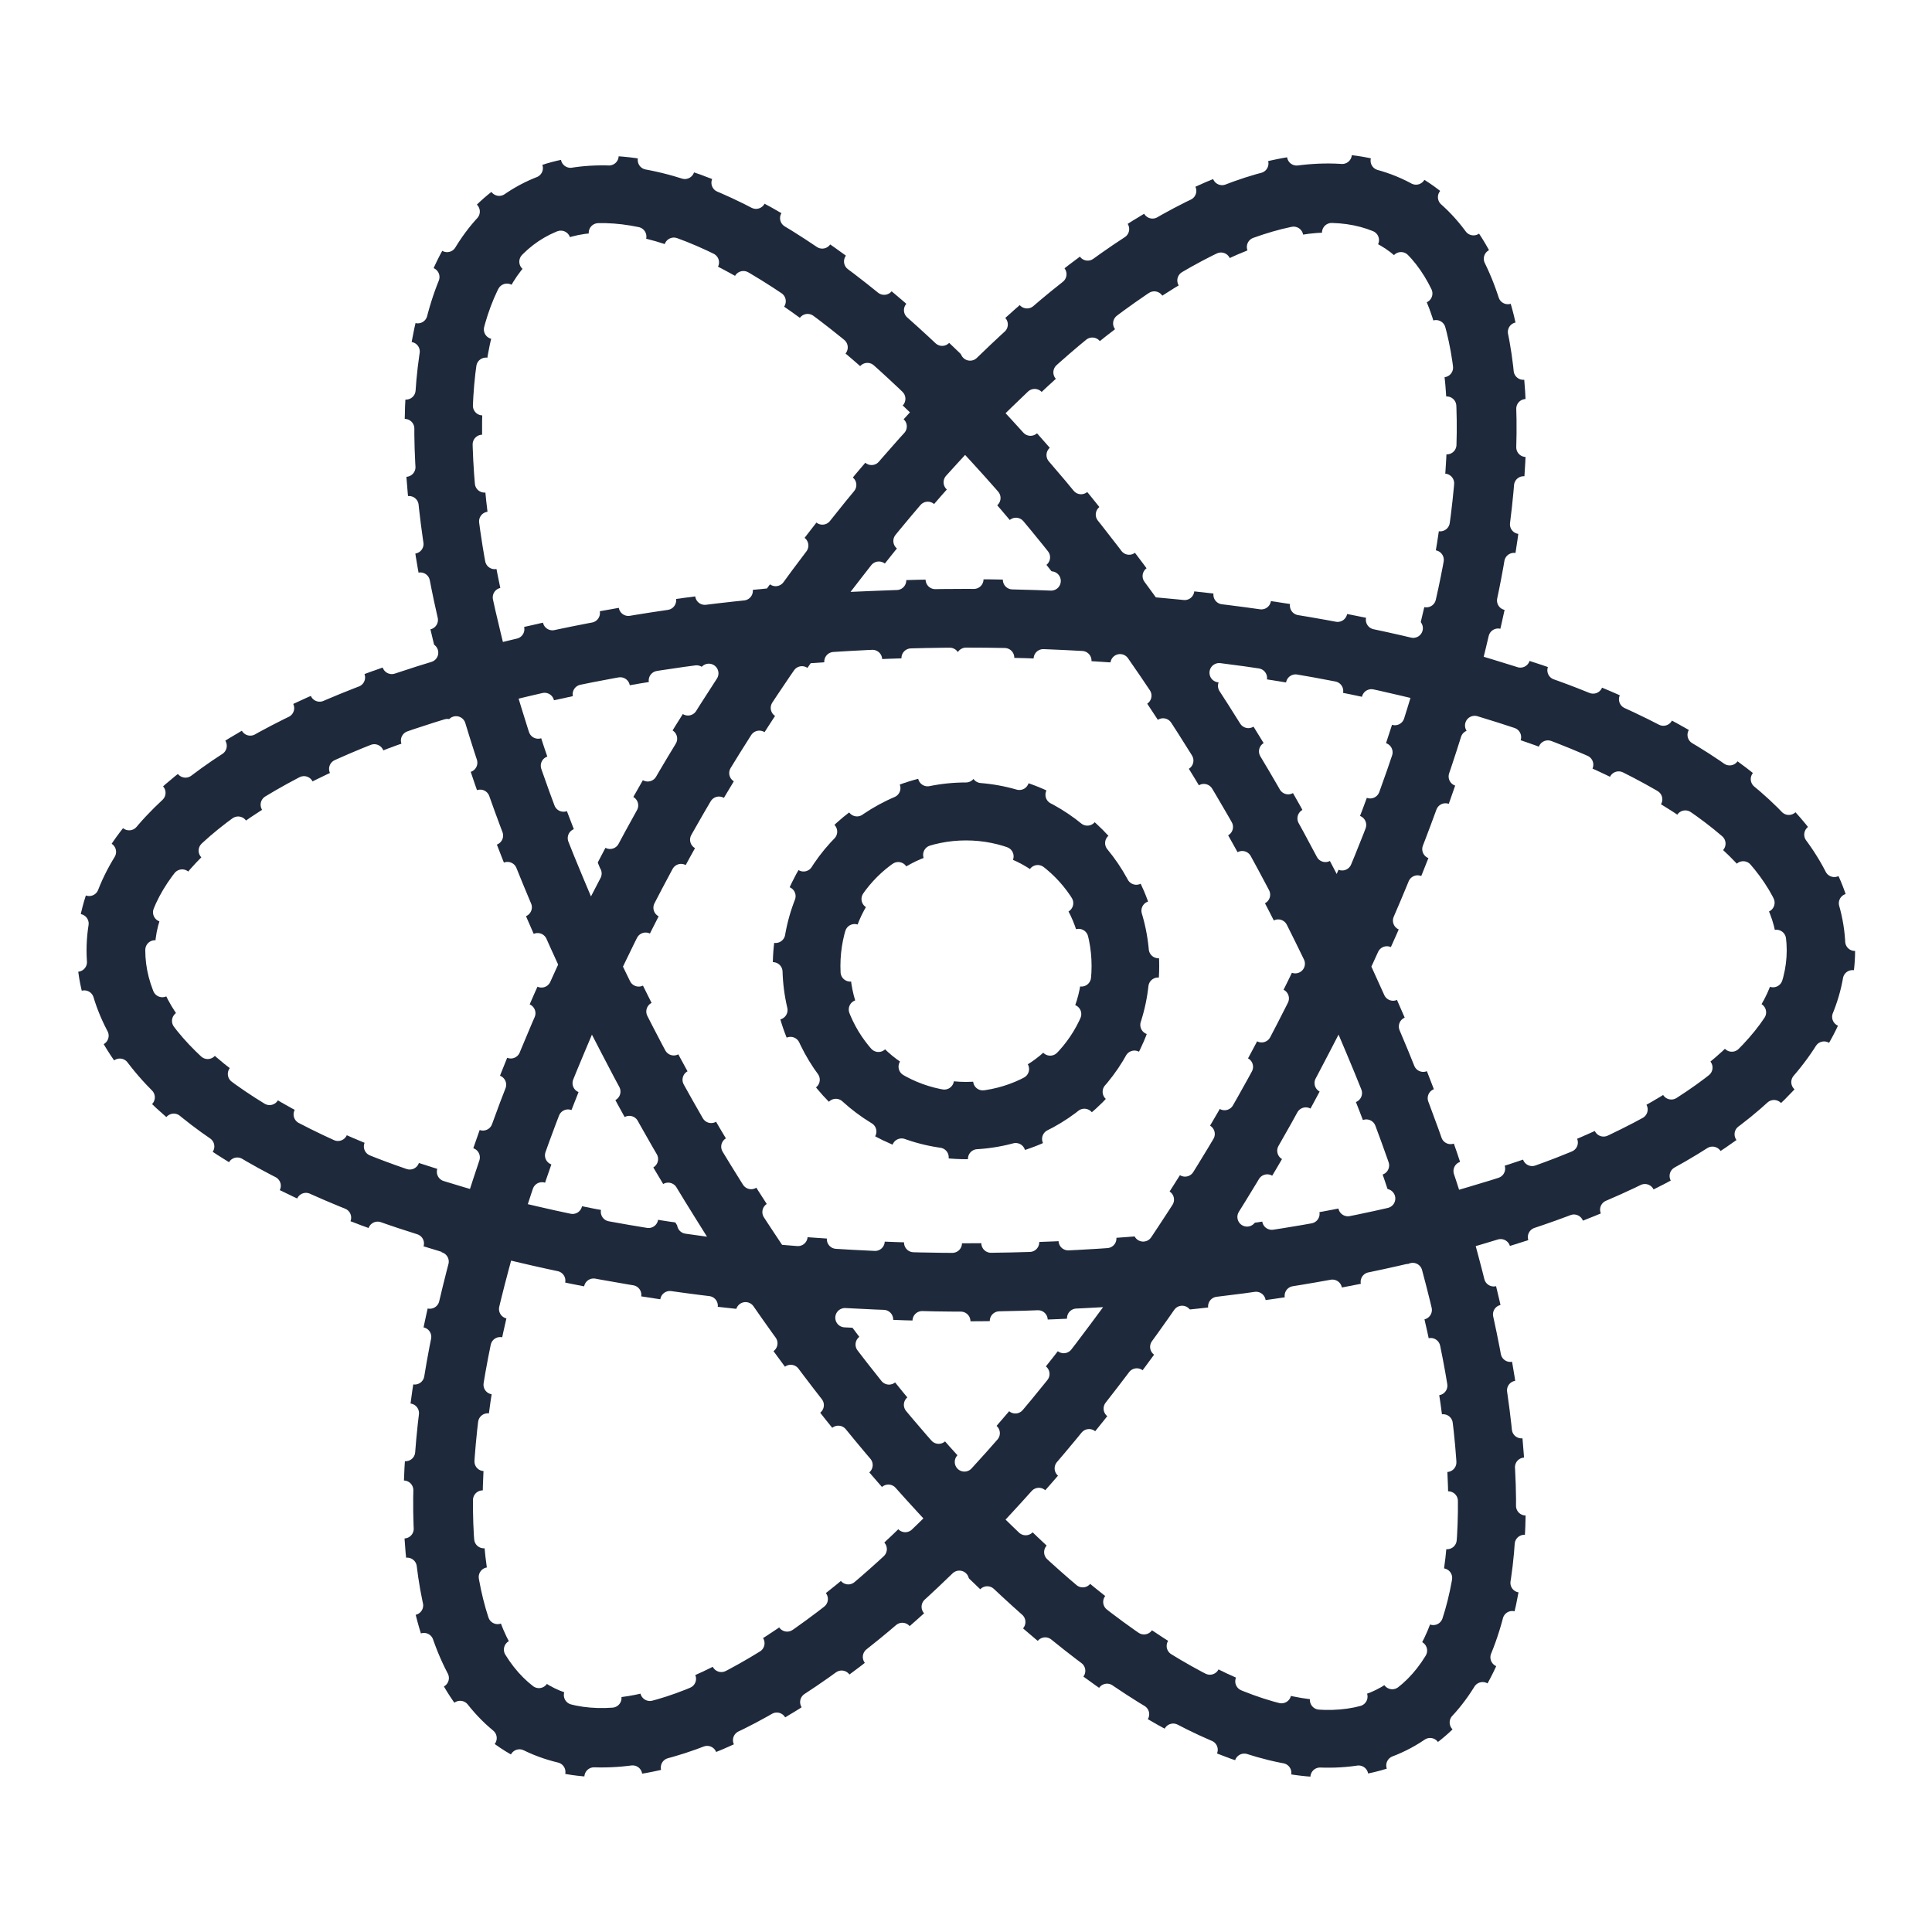
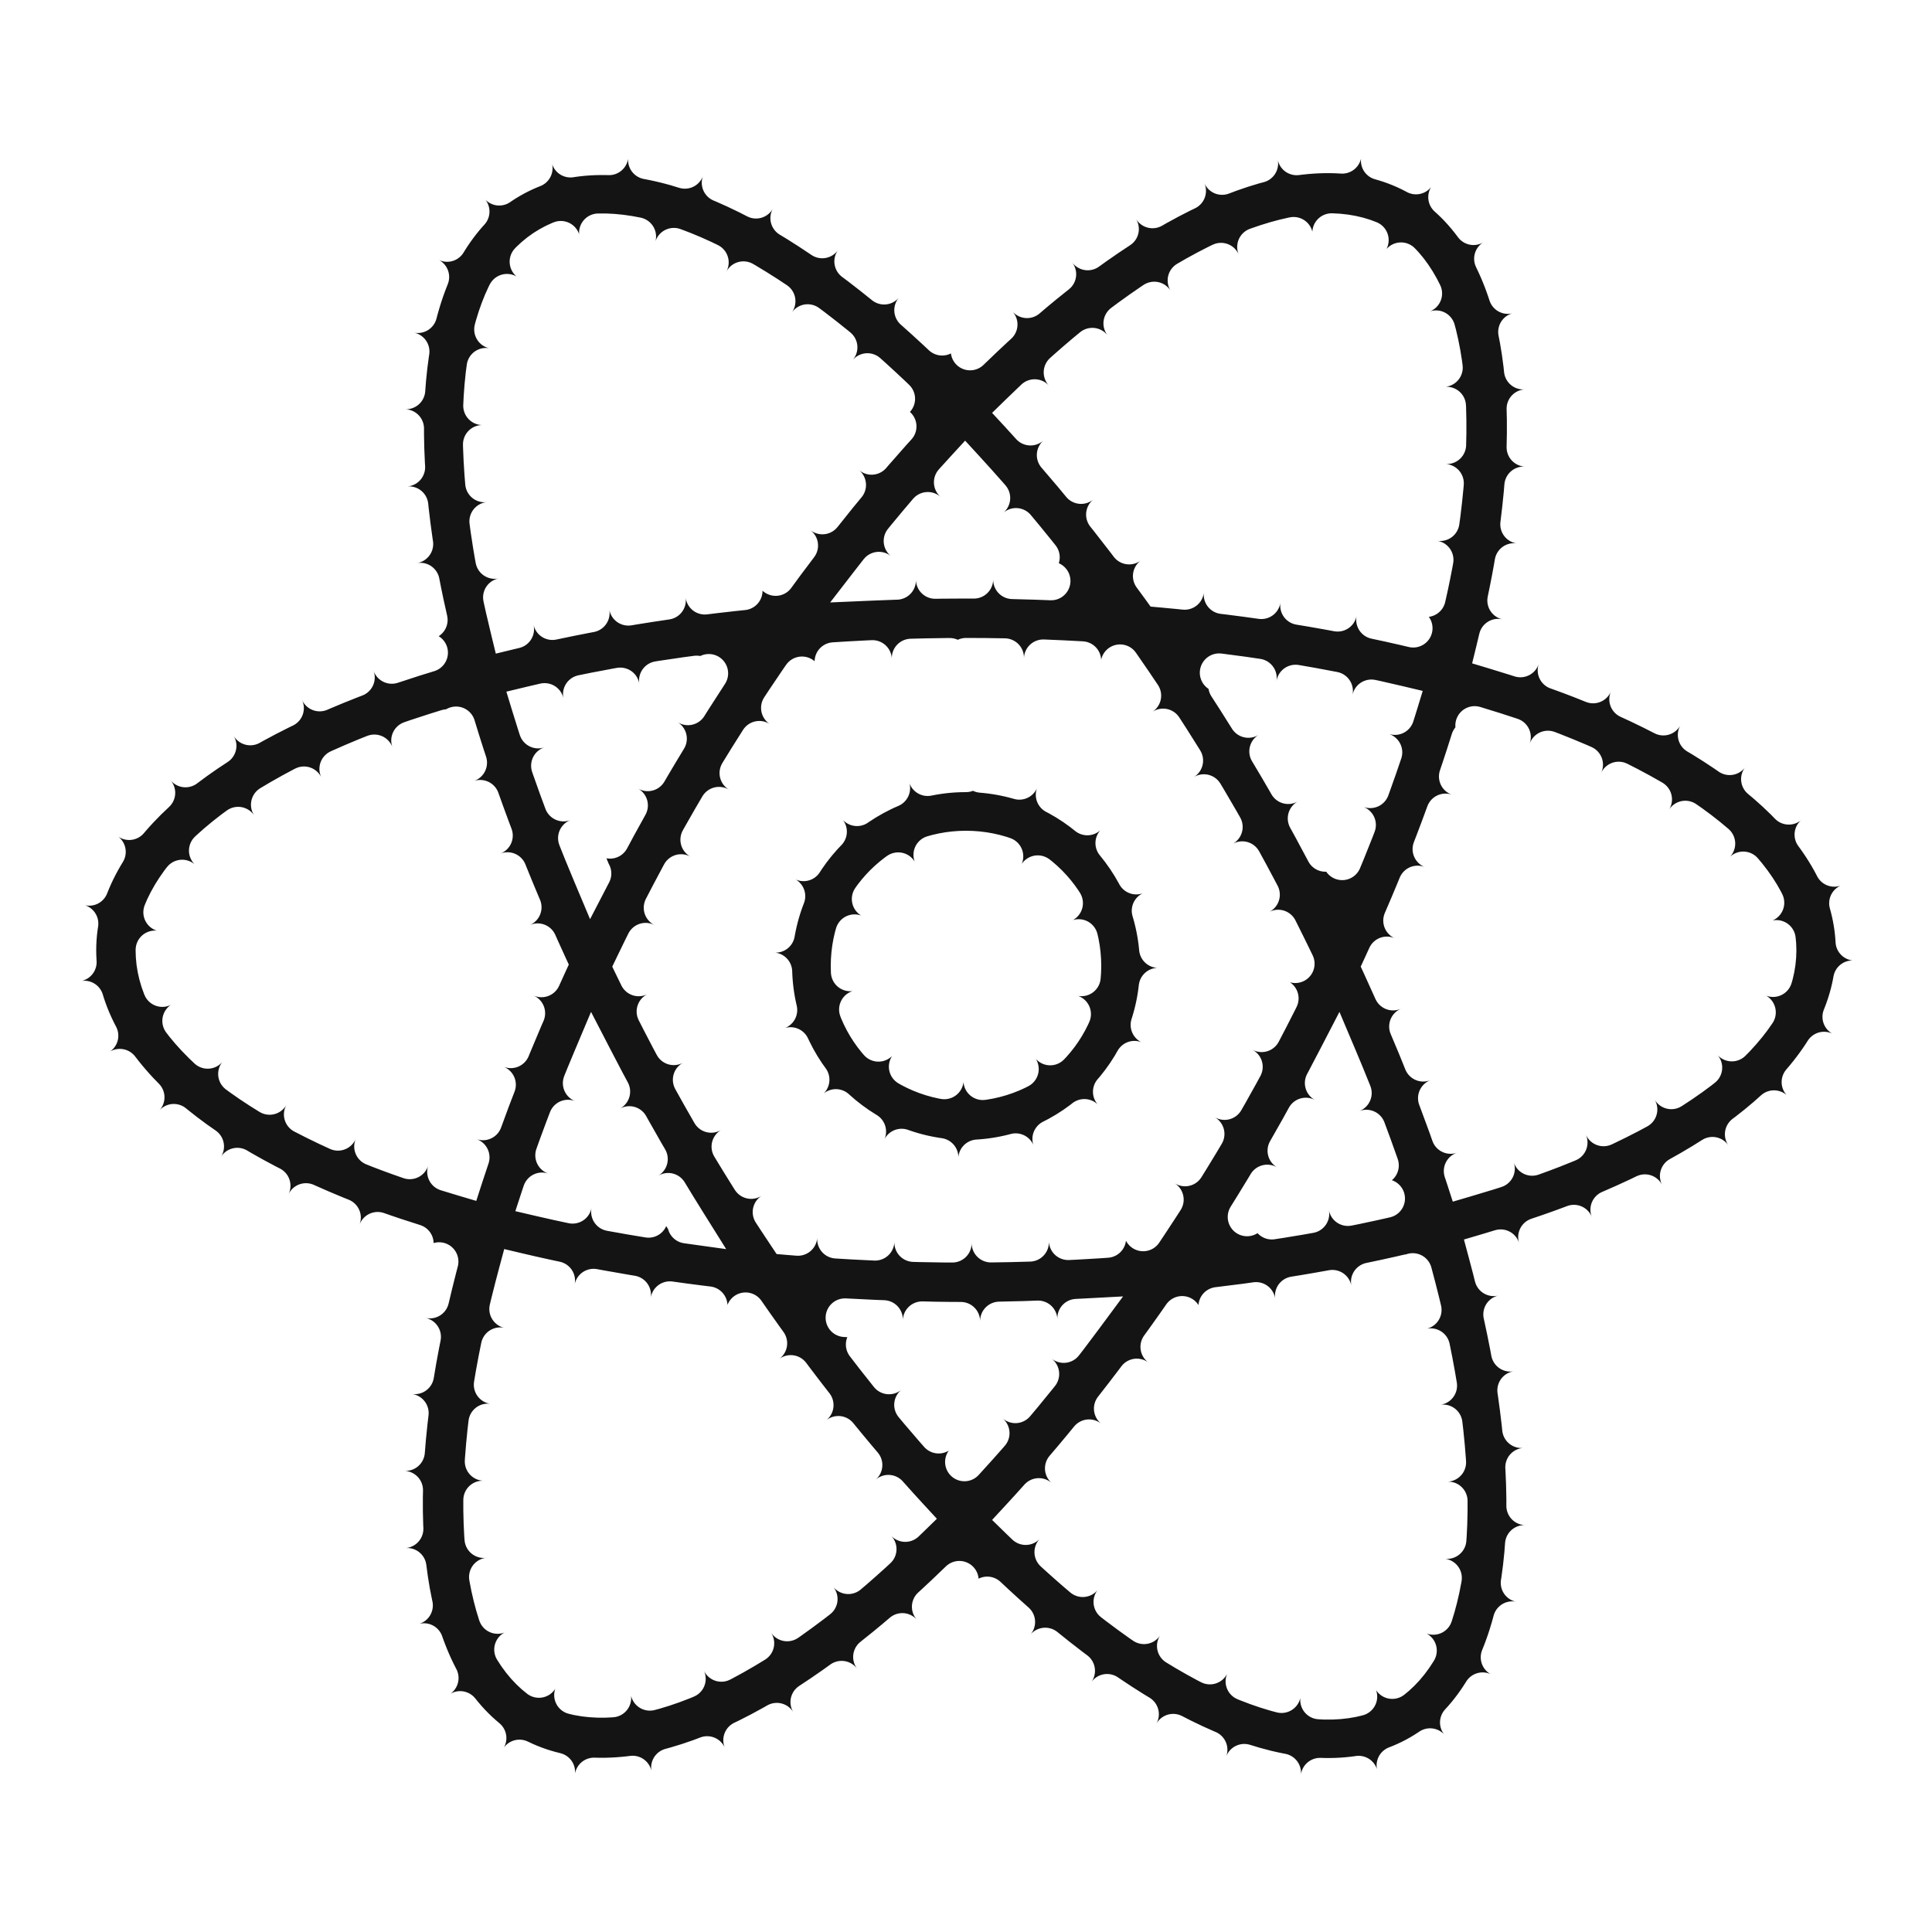
<svg xmlns="http://www.w3.org/2000/svg" x="0px" y="0px" width="100" height="100" viewBox="0 0 50 50">
-   <path fill="#1E293B" stroke-width="0.5" stroke="rgba(255, 255, 255, 1) " stroke-linecap="round" d="M 34.555 3.984 C 33.775 3.958 32.959 4.094 32.141 4.359 C 30.504 4.89 28.789 5.924 27.029 7.355 C 26.34 7.917 25.644 8.558 24.945 9.238 C 24.262 8.575 23.581 7.949 22.906 7.4 C 21.148 5.97 19.438 4.938 17.805 4.408 C 16.172 3.879 14.547 3.862 13.213 4.633 C 11.879 5.403 11.081 6.817 10.723 8.496 C 10.365 10.175 10.402 12.174 10.762 14.412 C 10.887 15.19 11.067 16.005 11.27 16.836 C 10.507 17.067 9.767 17.31 9.08 17.578 C 7.008 18.387 5.293 19.356 4.045 20.508 C 2.796 21.66 1.99 23.058 1.99 24.594 C 1.99 26.129 2.796 27.526 4.045 28.678 C 5.293 29.83 7.008 30.8 9.08 31.609 C 9.814 31.896 10.609 32.154 11.43 32.398 C 11.135 33.501 10.895 34.571 10.732 35.586 C 10.373 37.826 10.335 39.825 10.693 41.508 C 11.052 43.19 11.85 44.613 13.191 45.387 C 14.532 46.161 16.164 46.142 17.801 45.611 C 19.437 45.081 21.15 44.049 22.91 42.617 C 23.594 42.061 24.285 41.427 24.977 40.754 C 25.672 41.431 26.366 42.069 27.053 42.627 C 28.811 44.057 30.523 45.09 32.156 45.619 C 33.789 46.149 35.412 46.165 36.746 45.395 C 38.08 44.624 38.878 43.21 39.236 41.531 C 39.594 39.853 39.555 37.853 39.195 35.615 C 39.032 34.598 38.793 33.526 38.496 32.42 C 39.344 32.17 40.164 31.905 40.92 31.609 C 42.992 30.8 44.707 29.83 45.955 28.678 C 47.204 27.526 48.01 26.129 48.01 24.594 C 48.01 23.058 47.204 21.66 45.955 20.508 C 44.707 19.356 42.992 18.387 40.92 17.578 C 40.223 17.306 39.472 17.06 38.697 16.826 C 38.902 15.99 39.083 15.169 39.209 14.387 C 39.569 12.147 39.607 10.145 39.248 8.463 C 38.889 6.78 38.089 5.36 36.748 4.586 C 36.078 4.199 35.334 4.011 34.555 3.984 z M 34.463 6.02 C 34.952 6.033 35.37 6.149 35.727 6.355 C 36.441 6.768 36.968 7.57 37.25 8.891 C 37.532 10.211 37.522 11.995 37.189 14.064 C 37.076 14.773 36.91 15.524 36.723 16.293 C 34.678 15.801 32.437 15.435 30.049 15.221 C 28.849 13.558 27.616 12.046 26.373 10.703 C 27.03 10.062 27.683 9.462 28.32 8.943 C 29.946 7.621 31.485 6.721 32.77 6.305 C 33.412 6.096 33.974 6.006 34.463 6.02 z M 15.486 6.025 C 15.978 6.012 16.541 6.102 17.186 6.311 C 18.474 6.728 20.015 7.628 21.643 8.951 C 22.267 9.459 22.905 10.046 23.549 10.672 C 22.297 12.026 21.055 13.554 19.848 15.23 C 17.468 15.449 15.235 15.818 13.199 16.312 C 13.013 15.547 12.85 14.799 12.736 14.094 C 12.404 12.023 12.395 10.236 12.678 8.912 C 12.96 7.588 13.492 6.781 14.213 6.365 C 14.573 6.157 14.994 6.039 15.486 6.025 z M 24.977 12.143 C 25.791 13.029 26.606 13.999 27.414 15.043 C 26.62 15.01 25.816 14.99 25 14.99 C 24.167 14.99 23.348 15.01 22.539 15.045 C 23.347 14 24.162 13.03 24.977 12.143 z M 25 17.01 C 26.36 17.01 27.685 17.066 28.975 17.16 C 29.862 18.434 30.729 19.786 31.555 21.217 C 32.281 22.474 32.937 23.729 33.535 24.969 C 32.931 26.225 32.263 27.497 31.527 28.771 C 30.88 29.893 30.203 30.959 29.516 31.986 C 28.059 32.108 26.55 32.176 25 32.176 C 23.412 32.176 21.869 32.104 20.381 31.977 C 19.705 30.964 19.04 29.913 18.402 28.809 C 17.668 27.537 17.004 26.269 16.4 25.016 C 17.006 23.755 17.674 22.478 18.412 21.199 C 19.234 19.776 20.098 18.432 20.98 17.164 C 22.284 17.067 23.624 17.01 25 17.01 z M 31.551 17.41 C 33.199 17.616 34.746 17.902 36.186 18.244 C 35.758 19.645 35.232 21.109 34.594 22.619 C 34.18 21.821 33.751 21.02 33.287 20.217 C 32.726 19.244 32.142 18.316 31.551 17.41 z M 18.344 17.426 C 17.765 18.315 17.195 19.225 16.645 20.178 C 16.175 20.991 15.737 21.803 15.318 22.611 C 14.686 21.11 14.163 19.655 13.738 18.262 C 15.168 17.918 16.707 17.634 18.344 17.426 z M 38.164 18.775 C 38.873 18.99 39.558 19.214 40.186 19.459 C 42.096 20.205 43.607 21.088 44.586 21.992 C 45.565 22.896 45.99 23.758 45.99 24.594 C 45.99 25.43 45.565 26.292 44.586 27.195 C 43.607 28.099 42.096 28.982 40.186 29.729 C 39.488 30.001 38.721 30.248 37.924 30.482 C 37.355 28.724 36.629 26.889 35.766 25.016 C 36.759 22.865 37.561 20.768 38.164 18.775 z M 11.803 18.785 C 12.399 20.758 13.191 22.834 14.17 24.963 C 13.3 26.847 12.571 28.692 12 30.461 C 11.231 30.233 10.49 29.992 9.814 29.729 C 7.904 28.982 6.393 28.099 5.414 27.195 C 4.435 26.292 4.01 25.43 4.01 24.594 C 4.01 23.758 4.435 22.896 5.414 21.992 C 6.393 21.088 7.904 20.205 9.814 19.459 C 10.433 19.217 11.106 18.997 11.803 18.785 z M 25 20 C 22.25 20 20 22.25 20 25 C 20 27.75 22.25 30 25 30 C 27.75 30 30 27.75 30 25 C 30 22.25 27.75 20 25 20 z M 25 22 C 26.669 22 28 23.331 28 25 C 28 26.669 26.669 28 25 28 C 23.331 28 22 26.669 22 25 C 22 23.331 23.331 22 25 22 z M 34.619 27.363 C 35.144 28.604 35.599 29.819 35.982 30.99 C 34.78 31.269 33.499 31.504 32.152 31.689 C 32.54 31.071 32.923 30.441 33.297 29.793 C 33.766 28.981 34.201 28.17 34.619 27.363 z M 15.342 27.365 C 15.762 28.177 16.2 28.992 16.672 29.809 C 17.041 30.448 17.418 31.072 17.801 31.684 C 16.458 31.497 15.181 31.262 13.982 30.982 C 14.364 29.815 14.82 28.603 15.342 27.365 z M 13.406 32.924 C 15.216 33.353 17.178 33.682 19.258 33.896 C 20.647 35.905 22.093 37.709 23.549 39.287 C 22.898 39.922 22.253 40.518 21.621 41.031 C 19.995 42.354 18.454 43.252 17.17 43.668 C 15.886 44.084 14.927 44.029 14.213 43.617 C 13.499 43.205 12.973 42.403 12.691 41.082 C 12.41 39.761 12.418 37.979 12.75 35.91 C 12.901 34.971 13.126 33.966 13.406 32.924 z M 36.561 32.932 C 36.843 33.98 37.069 34.99 37.221 35.934 C 37.553 38.005 37.562 39.789 37.279 41.113 C 36.997 42.438 36.467 43.246 35.746 43.662 C 35.025 44.078 34.06 44.134 32.771 43.717 C 31.483 43.299 29.942 42.398 28.314 41.074 C 27.678 40.557 27.029 39.958 26.373 39.318 C 27.839 37.735 29.295 35.921 30.693 33.9 C 32.779 33.687 34.746 33.36 36.561 32.932 z M 21.867 34.102 C 22.894 34.158 23.934 34.195 25 34.195 C 26.031 34.195 27.037 34.16 28.031 34.107 C 27.015 35.479 25.979 36.725 24.947 37.848 C 23.916 36.723 22.882 35.474 21.867 34.102 z" class="transition-colors duration-200" opacity="1" pathLength="1" stroke-dashoffset="0px" stroke-dasharray="1px 1px" />
+   <path fill="#151414" stroke-width="1px" stroke="rgba(255, 255, 255, 1) " stroke-linecap="round" d="M 34.555 3.984 C 33.775 3.958 32.959 4.094 32.141 4.359 C 30.504 4.89 28.789 5.924 27.029 7.355 C 26.34 7.917 25.644 8.558 24.945 9.238 C 24.262 8.575 23.581 7.949 22.906 7.4 C 21.148 5.97 19.438 4.938 17.805 4.408 C 16.172 3.879 14.547 3.862 13.213 4.633 C 11.879 5.403 11.081 6.817 10.723 8.496 C 10.365 10.175 10.402 12.174 10.762 14.412 C 10.887 15.19 11.067 16.005 11.27 16.836 C 10.507 17.067 9.767 17.31 9.08 17.578 C 7.008 18.387 5.293 19.356 4.045 20.508 C 2.796 21.66 1.99 23.058 1.99 24.594 C 1.99 26.129 2.796 27.526 4.045 28.678 C 5.293 29.83 7.008 30.8 9.08 31.609 C 9.814 31.896 10.609 32.154 11.43 32.398 C 11.135 33.501 10.895 34.571 10.732 35.586 C 10.373 37.826 10.335 39.825 10.693 41.508 C 11.052 43.19 11.85 44.613 13.191 45.387 C 14.532 46.161 16.164 46.142 17.801 45.611 C 19.437 45.081 21.15 44.049 22.91 42.617 C 23.594 42.061 24.285 41.427 24.977 40.754 C 25.672 41.431 26.366 42.069 27.053 42.627 C 28.811 44.057 30.523 45.09 32.156 45.619 C 33.789 46.149 35.412 46.165 36.746 45.395 C 38.08 44.624 38.878 43.21 39.236 41.531 C 39.594 39.853 39.555 37.853 39.195 35.615 C 39.032 34.598 38.793 33.526 38.496 32.42 C 39.344 32.17 40.164 31.905 40.92 31.609 C 42.992 30.8 44.707 29.83 45.955 28.678 C 47.204 27.526 48.01 26.129 48.01 24.594 C 48.01 23.058 47.204 21.66 45.955 20.508 C 44.707 19.356 42.992 18.387 40.92 17.578 C 40.223 17.306 39.472 17.06 38.697 16.826 C 38.902 15.99 39.083 15.169 39.209 14.387 C 39.569 12.147 39.607 10.145 39.248 8.463 C 38.889 6.78 38.089 5.36 36.748 4.586 C 36.078 4.199 35.334 4.011 34.555 3.984 z M 34.463 6.02 C 34.952 6.033 35.37 6.149 35.727 6.355 C 36.441 6.768 36.968 7.57 37.25 8.891 C 37.532 10.211 37.522 11.995 37.189 14.064 C 37.076 14.773 36.91 15.524 36.723 16.293 C 34.678 15.801 32.437 15.435 30.049 15.221 C 28.849 13.558 27.616 12.046 26.373 10.703 C 27.03 10.062 27.683 9.462 28.32 8.943 C 29.946 7.621 31.485 6.721 32.77 6.305 C 33.412 6.096 33.974 6.006 34.463 6.02 z M 15.486 6.025 C 15.978 6.012 16.541 6.102 17.186 6.311 C 18.474 6.728 20.015 7.628 21.643 8.951 C 22.267 9.459 22.905 10.046 23.549 10.672 C 22.297 12.026 21.055 13.554 19.848 15.23 C 17.468 15.449 15.235 15.818 13.199 16.312 C 13.013 15.547 12.85 14.799 12.736 14.094 C 12.404 12.023 12.395 10.236 12.678 8.912 C 12.96 7.588 13.492 6.781 14.213 6.365 C 14.573 6.157 14.994 6.039 15.486 6.025 z M 24.977 12.143 C 25.791 13.029 26.606 13.999 27.414 15.043 C 26.62 15.01 25.816 14.99 25 14.99 C 24.167 14.99 23.348 15.01 22.539 15.045 C 23.347 14 24.162 13.03 24.977 12.143 z M 25 17.01 C 26.36 17.01 27.685 17.066 28.975 17.16 C 29.862 18.434 30.729 19.786 31.555 21.217 C 32.281 22.474 32.937 23.729 33.535 24.969 C 32.931 26.225 32.263 27.497 31.527 28.771 C 30.88 29.893 30.203 30.959 29.516 31.986 C 28.059 32.108 26.55 32.176 25 32.176 C 23.412 32.176 21.869 32.104 20.381 31.977 C 19.705 30.964 19.04 29.913 18.402 28.809 C 17.668 27.537 17.004 26.269 16.4 25.016 C 17.006 23.755 17.674 22.478 18.412 21.199 C 19.234 19.776 20.098 18.432 20.98 17.164 C 22.284 17.067 23.624 17.01 25 17.01 z M 31.551 17.41 C 33.199 17.616 34.746 17.902 36.186 18.244 C 35.758 19.645 35.232 21.109 34.594 22.619 C 34.18 21.821 33.751 21.02 33.287 20.217 C 32.726 19.244 32.142 18.316 31.551 17.41 z M 18.344 17.426 C 17.765 18.315 17.195 19.225 16.645 20.178 C 16.175 20.991 15.737 21.803 15.318 22.611 C 14.686 21.11 14.163 19.655 13.738 18.262 C 15.168 17.918 16.707 17.634 18.344 17.426 z M 38.164 18.775 C 38.873 18.99 39.558 19.214 40.186 19.459 C 42.096 20.205 43.607 21.088 44.586 21.992 C 45.565 22.896 45.99 23.758 45.99 24.594 C 45.99 25.43 45.565 26.292 44.586 27.195 C 43.607 28.099 42.096 28.982 40.186 29.729 C 39.488 30.001 38.721 30.248 37.924 30.482 C 37.355 28.724 36.629 26.889 35.766 25.016 C 36.759 22.865 37.561 20.768 38.164 18.775 z M 11.803 18.785 C 12.399 20.758 13.191 22.834 14.17 24.963 C 13.3 26.847 12.571 28.692 12 30.461 C 11.231 30.233 10.49 29.992 9.814 29.729 C 7.904 28.982 6.393 28.099 5.414 27.195 C 4.435 26.292 4.01 25.43 4.01 24.594 C 4.01 23.758 4.435 22.896 5.414 21.992 C 6.393 21.088 7.904 20.205 9.814 19.459 C 10.433 19.217 11.106 18.997 11.803 18.785 z M 25 20 C 22.25 20 20 22.25 20 25 C 20 27.75 22.25 30 25 30 C 27.75 30 30 27.75 30 25 C 30 22.25 27.75 20 25 20 z M 25 22 C 26.669 22 28 23.331 28 25 C 28 26.669 26.669 28 25 28 C 23.331 28 22 26.669 22 25 C 22 23.331 23.331 22 25 22 z M 34.619 27.363 C 35.144 28.604 35.599 29.819 35.982 30.99 C 34.78 31.269 33.499 31.504 32.152 31.689 C 32.54 31.071 32.923 30.441 33.297 29.793 C 33.766 28.981 34.201 28.17 34.619 27.363 z M 15.342 27.365 C 15.762 28.177 16.2 28.992 16.672 29.809 C 17.041 30.448 17.418 31.072 17.801 31.684 C 16.458 31.497 15.181 31.262 13.982 30.982 C 14.364 29.815 14.82 28.603 15.342 27.365 z M 13.406 32.924 C 15.216 33.353 17.178 33.682 19.258 33.896 C 20.647 35.905 22.093 37.709 23.549 39.287 C 22.898 39.922 22.253 40.518 21.621 41.031 C 19.995 42.354 18.454 43.252 17.17 43.668 C 15.886 44.084 14.927 44.029 14.213 43.617 C 13.499 43.205 12.973 42.403 12.691 41.082 C 12.41 39.761 12.418 37.979 12.75 35.91 C 12.901 34.971 13.126 33.966 13.406 32.924 z M 36.561 32.932 C 36.843 33.98 37.069 34.99 37.221 35.934 C 37.553 38.005 37.562 39.789 37.279 41.113 C 36.997 42.438 36.467 43.246 35.746 43.662 C 35.025 44.078 34.06 44.134 32.771 43.717 C 31.483 43.299 29.942 42.398 28.314 41.074 C 27.678 40.557 27.029 39.958 26.373 39.318 C 27.839 37.735 29.295 35.921 30.693 33.9 C 32.779 33.687 34.746 33.36 36.561 32.932 z M 21.867 34.102 C 22.894 34.158 23.934 34.195 25 34.195 C 26.031 34.195 27.037 34.16 28.031 34.107 C 27.015 35.479 25.979 36.725 24.947 37.848 C 23.916 36.723 22.882 35.474 21.867 34.102 z" class="transition-colors duration-200" opacity="1" pathLength="1" stroke-dashoffset="0px" stroke-dasharray="1px 1px" />
</svg>
